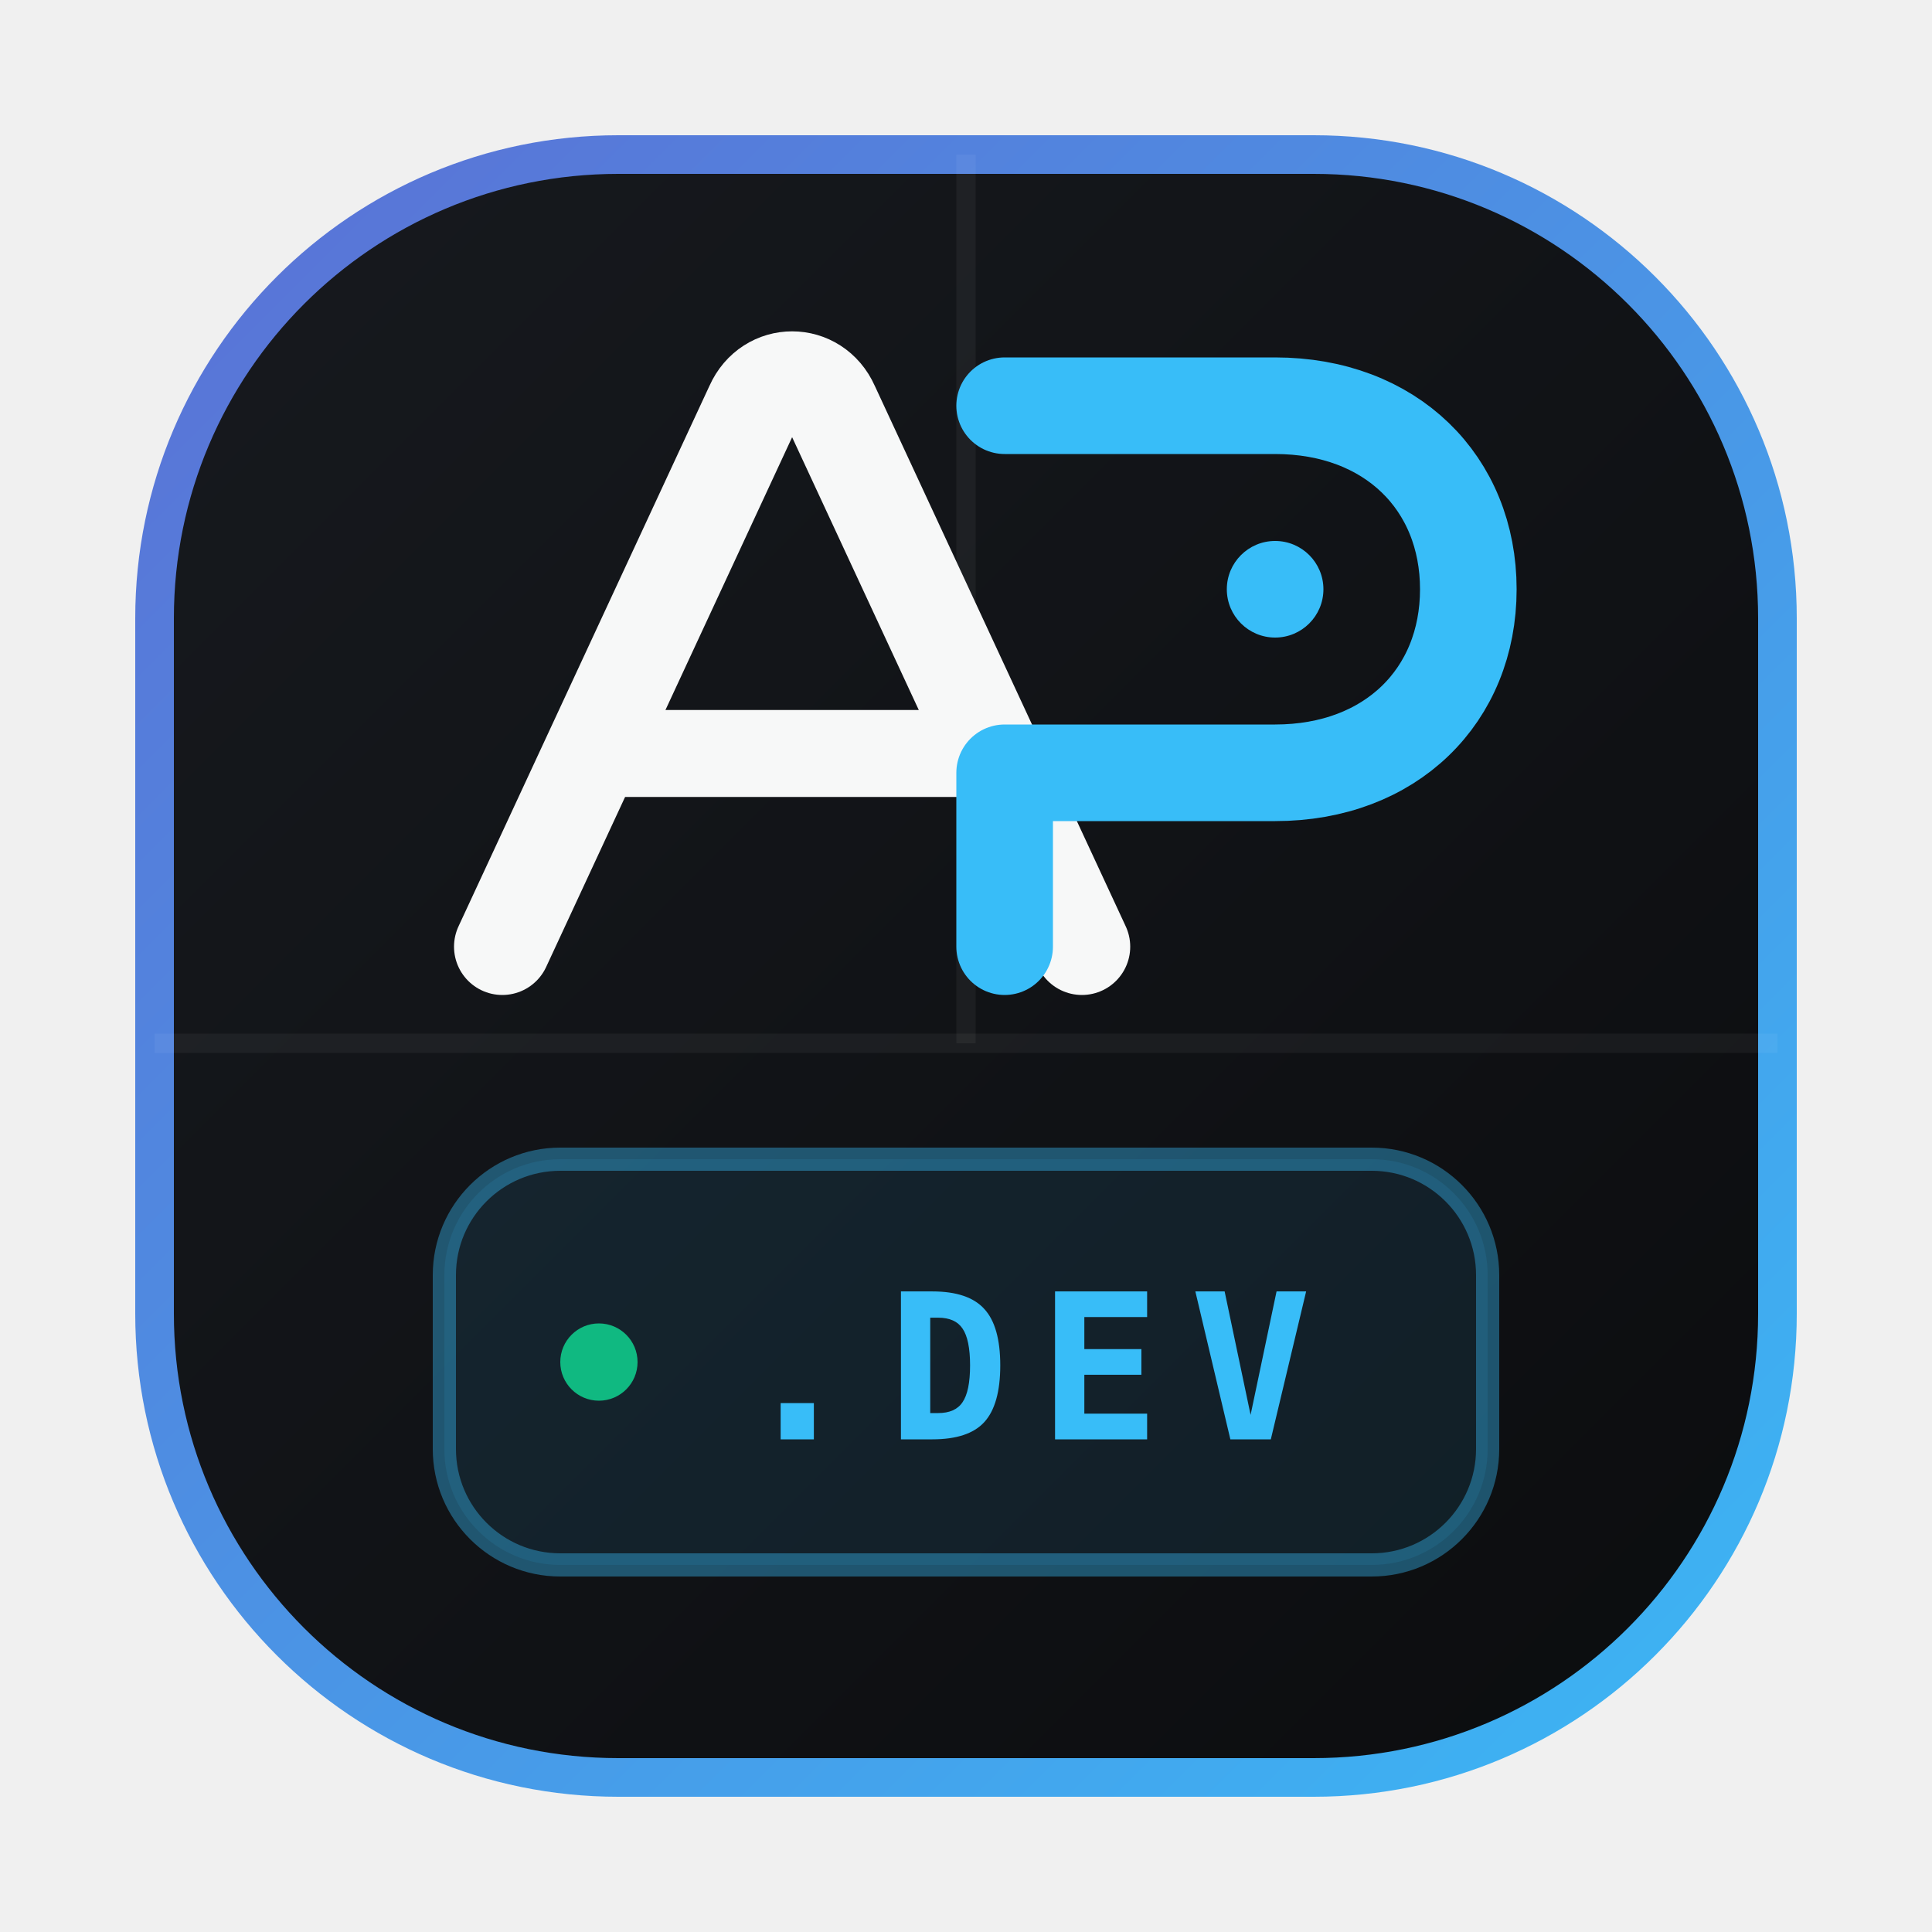
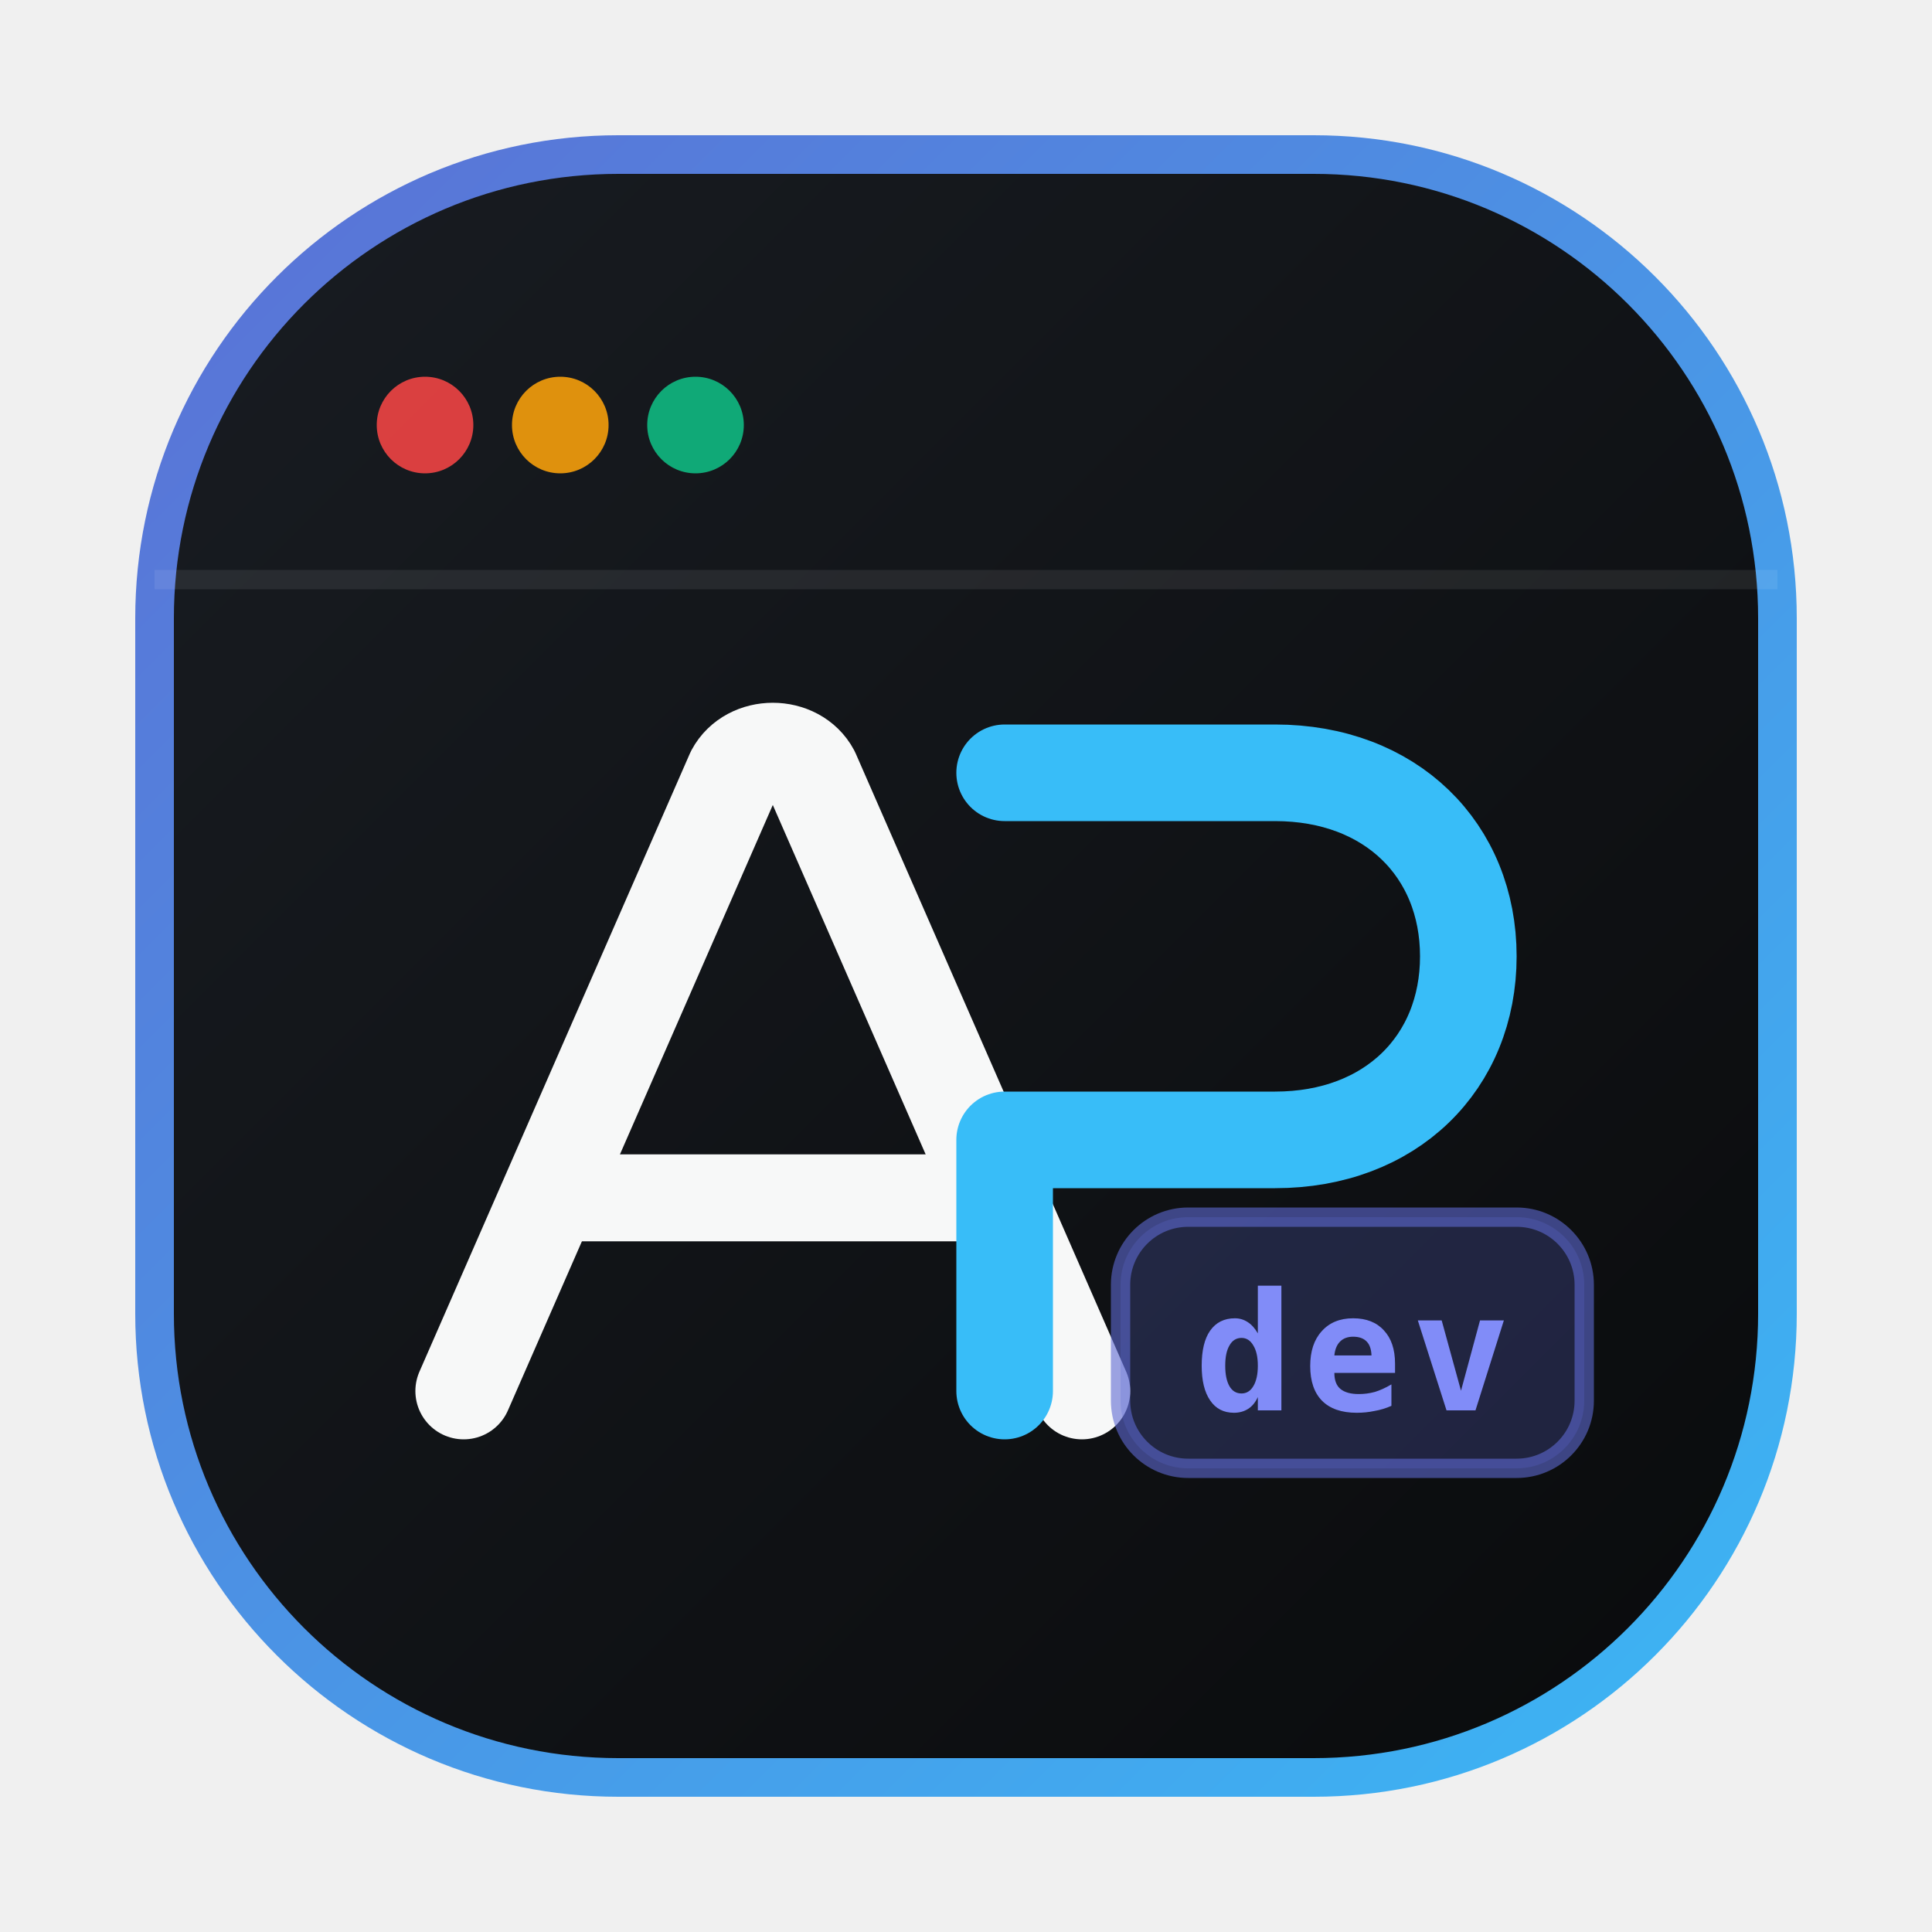
<svg xmlns="http://www.w3.org/2000/svg" viewBox="0 0 100 100" fill="none">
  <defs>
    <linearGradient id="ap-bg" x1="0" y1="0" x2="100" y2="100" gradientUnits="userSpaceOnUse">
-       <stop offset="0%" stop-color="#181B20" />
-       <stop offset="100%" stop-color="#0A0B0D" />
+       <stop offset="0%" stop-color="#1A1E24" />
+       <stop offset="100%" stop-color="#08090A" />
    </linearGradient>
    <linearGradient id="ap-stroke" x1="0" y1="0" x2="100" y2="100" gradientUnits="userSpaceOnUse">
      <stop offset="0%" stop-color="#5E6AD2" />
      <stop offset="100%" stop-color="#38BDF8" />
    </linearGradient>
  </defs>
  <rect x="8" y="8" width="84" height="84" rx="24" fill="url(#ap-bg)" stroke="url(#ap-stroke)" stroke-width="2" />
-   <line x1="8" y1="54" x2="92" y2="54" stroke="white" stroke-opacity="0.05" stroke-width="1" />
-   <line x1="50" y1="8" x2="50" y2="54" stroke="white" stroke-opacity="0.05" stroke-width="1" />
-   <path d="M26 49L39 21C39.8 19.2 42.2 19.2 43 21L56 49" stroke="#F7F8F8" stroke-width="5" stroke-linecap="round" stroke-linejoin="round" />
-   <path d="M31 39H51" stroke="#F7F8F8" stroke-width="4.5" stroke-linecap="round" />
-   <path d="M52 21H66C72 21 76 25 76 30.5C76 36 72 40 66 40H52V49" stroke="#38BDF8" stroke-width="5" stroke-linecap="round" stroke-linejoin="round" />
-   <circle cx="66" cy="30.5" r="2.5" fill="#38BDF8" />
-   <rect x="23" y="60" width="54" height="21" rx="6" fill="#38BDF8" fill-opacity="0.1" stroke="#38BDF8" stroke-opacity="0.4" stroke-width="1.2" />
-   <circle cx="31" cy="70.5" r="2" fill="#10B981" />
-   <text x="53" y="74.5" font-family="'JetBrains Mono', 'Fira Code', monospace" font-size="10.5" font-weight="700" fill="#38BDF8" text-anchor="middle" letter-spacing="1.5">.DEV</text>
+   <circle cx="22" cy="22" r="2.5" fill="#EF4444" opacity="0.9" />
+   <circle cx="29" cy="22" r="2.5" fill="#F59E0B" opacity="0.9" />
+   <circle cx="36" cy="22" r="2.5" fill="#10B981" opacity="0.9" />
+   <line x1="8" y1="30" x2="92" y2="30" stroke="white" stroke-opacity="0.08" stroke-width="1" />
+   <path d="M24 72L38 40C38.8 38.5 41.2 38.5 42 40L56 72" stroke="#F7F8F8" stroke-width="5" stroke-linecap="round" stroke-linejoin="round" />
+   <path d="M29 62H51" stroke="#F7F8F8" stroke-width="4.5" stroke-linecap="round" />
+   <path d="M52 40H66C72 40 76 44 76 49.5C76 55 72 59 66 59H52V72" stroke="#38BDF8" stroke-width="5" stroke-linecap="round" stroke-linejoin="round" />
+   <rect x="58" y="63" width="24" height="13" rx="3.5" fill="#5E6AD2" fill-opacity="0.25" stroke="#5E6AD2" stroke-opacity="0.6" stroke-width="1" />
+   <text x="70" y="73" font-family="'JetBrains Mono', ui-monospace, monospace" font-size="8.5" font-weight="700" fill="#818CF8" text-anchor="middle" letter-spacing="0.5">dev</text>
</svg>
